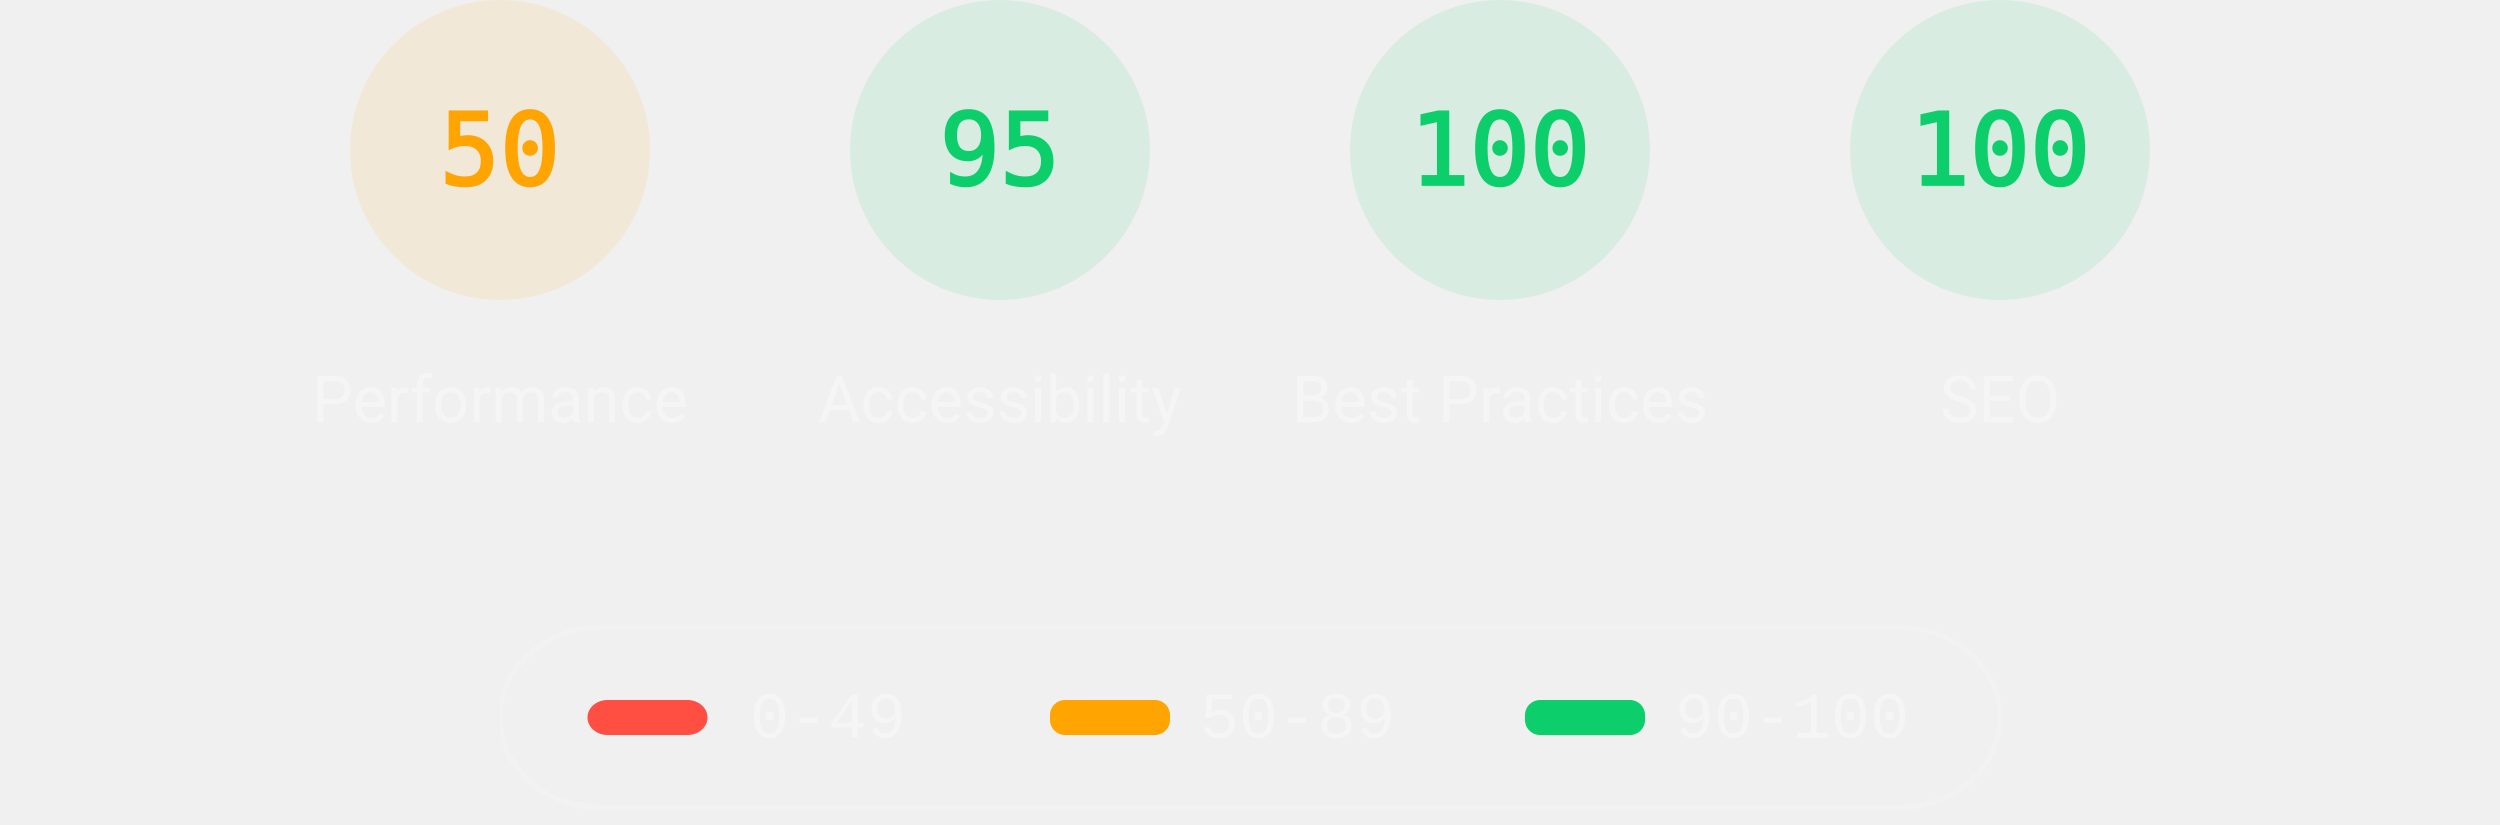
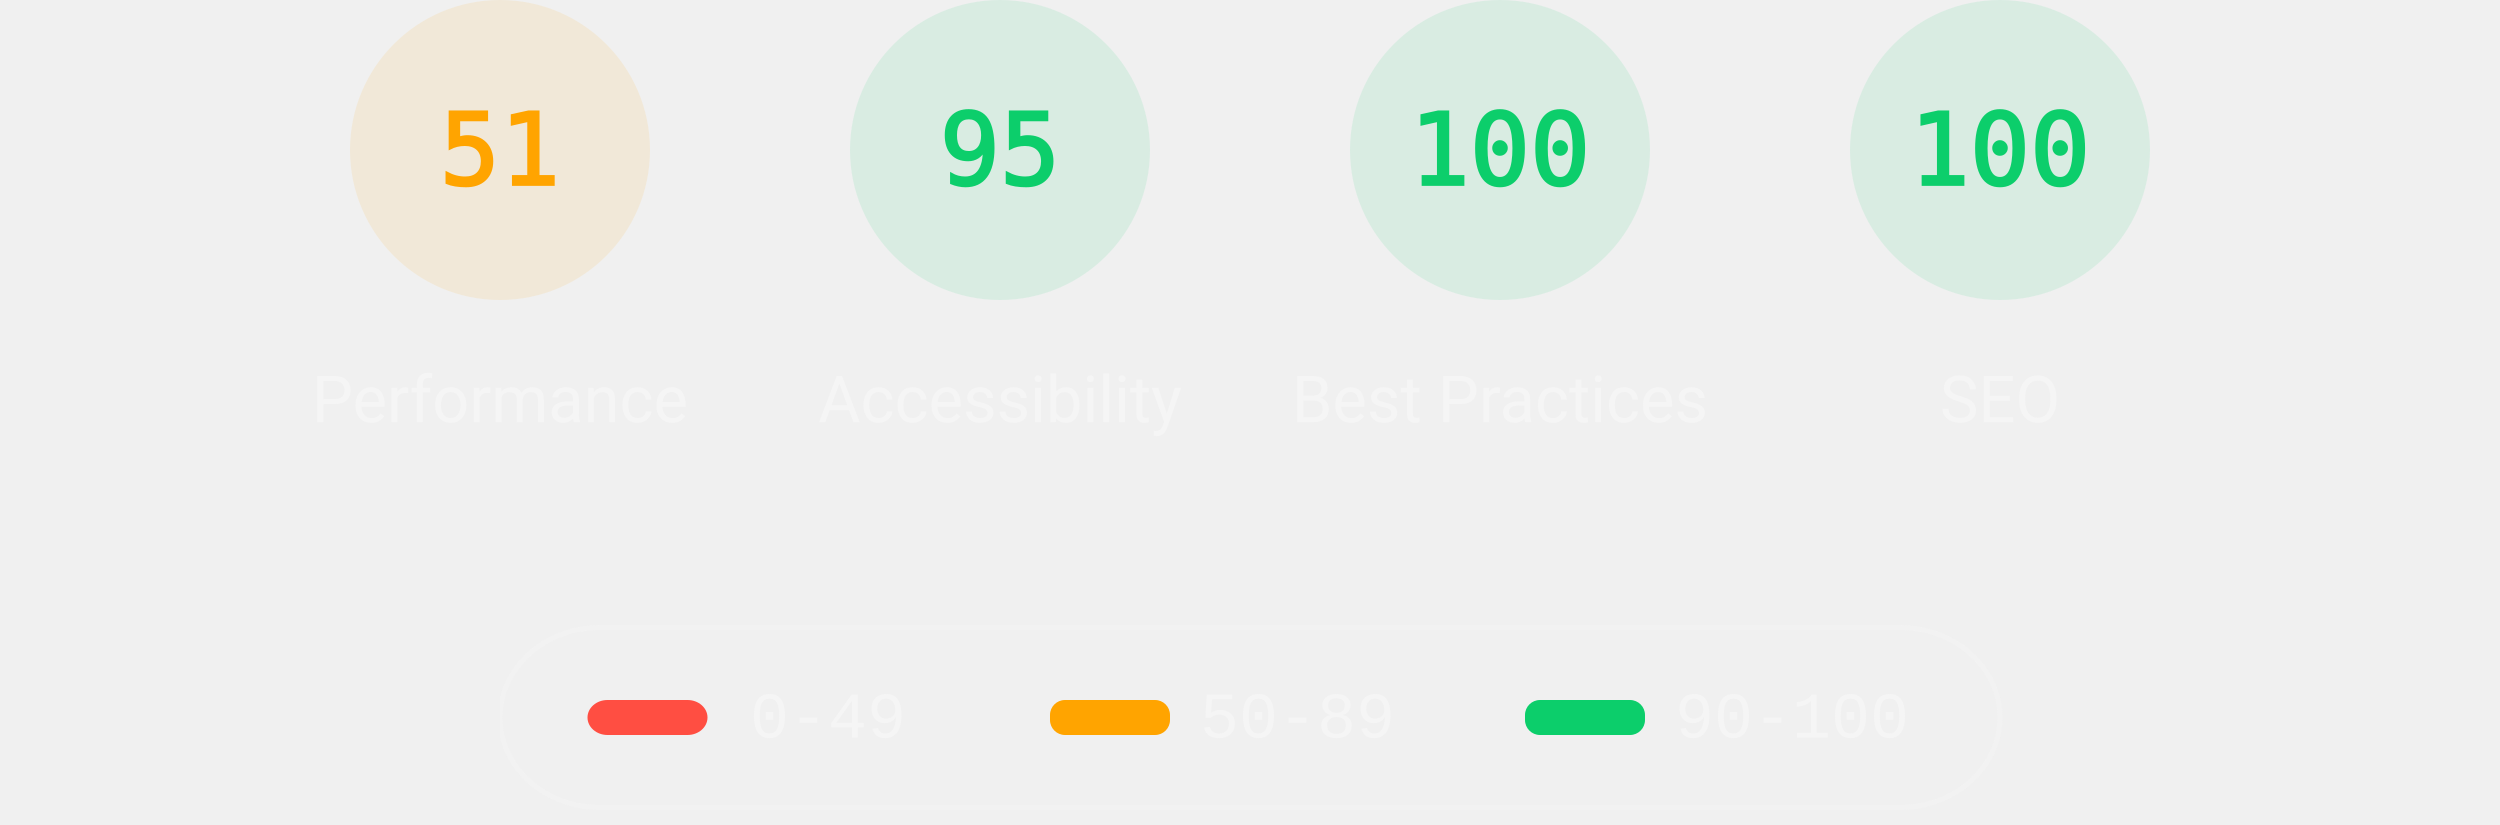
<svg xmlns="http://www.w3.org/2000/svg" class="theme--dark" fill="none" width="1000" height="330">
  <style>
			.gauge-base {
				opacity: 0.1
			}

			.gauge-arc {
				fill: none;
				animation-delay: 250ms;
				stroke-linecap: round;
				transform: rotate(-90deg);
				transform-origin: 100px 60px;
				animation: load-gauge 1s ease forwards
			}

			.guage-text {
				font-size: 40px;
				font-family: monospace;
				text-align: center
			}

			.guage-red {
				color: #ff4e42;
				fill: #ff4e42;
				stroke: #ff4e42
			}
			.guage-orange {
				color: #ffa400;
				fill: #ffa400;
				stroke: #ffa400
			}
			.guage-green {
				color: #0cce6b;
				fill: #0cce6b;
				stroke: #0cce6b
			}
			.theme--agnostic .guage-undefined {
				color: #5c5c5c;
				fill: #5c5c5c;
				stroke: #5c5c5c
			}
			.theme--light .guage-undefined {
				color: #1e1e1e;
				fill: #1e1e1e;
				stroke: #1e1e1e
			}
			.theme--dark .guage-undefined {
				color: #f5f5f5;
				fill: #f5f5f5;
				stroke: #f5f5f5
			}

			.guage-title {
				stroke: none;
				font-size: 26px;
				line-height: 26px;
				font-family: Roboto, Halvetica, Arial, sans-serif
			}
			.metric.guage-title {
				font-family: 'Courier New', Courier, monospace
			}
			.theme--agnostic .guage-title {
				color: #737373;
				fill: #737373
			}
			.theme--light .guage-title {
				color: #212121;
				fill: #212121
			}
			.theme--dark .guage-title {
				color: #f5f5f5;
				fill: #f5f5f5
			}

			@keyframes load-gauge {
				from {
					stroke-dasharray: 0 352.858
				}
			}
			.lh-gauge--pwa__disc {
				fill: #e0e0e0
			}
			.lh-gauge--pwa__logo {
				position: relative;
				fill: #b0b0b0
			}
			.lh-gauge--pwa__invisible {
				display: none
			}
			.lh-gauge--pwa__visible {
				display: inline
			}
			.guage-invisible {
				display: none
			}
			.lh-gauge--pwa__logo--primary-color {
				fill: #304ffe
			}
			.theme--agnostic .lh-gauge--pwa__logo--secondary-color {
				fill: #787878
			}
			.theme--light .lh-gauge--pwa__logo--secondary-color {
				fill: #3d3d3d
			}
			.theme--dark .lh-gauge--pwa__logo--secondary-color {
				fill: #d8b6b6
			}
			.theme--light #svg_2 {
				stroke: #00000022
			}
			.theme--agnostic #svg_2 {
				stroke: #616161
			}
			.theme--light #svg_2 {
				stroke: #00000022
			}
			.theme--dark #svg_2 {
				stroke: #f5f5f566
			}
		</style>
  <svg class="guage-div guage-perf guage-orange" viewBox="0 0 200 200" width="200" height="200" x="100" y="0">
    <circle class="gauge-base" r="56" cx="100" cy="60" stroke-width="8" />
-     <circle class="gauge-arc guage-arc-1" r="56" cx="100" cy="60" stroke-width="8" style="stroke-dasharray: 175.929, 351.858;" />
-     <text class="guage-text" x="100px" y="60px" alignment-baseline="central" dominant-baseline="central" text-anchor="middle">50</text>
+     <circle class="gauge-arc guage-arc-1" r="56" cx="100" cy="60" stroke-width="8" style="stroke-dasharray: 179.448, 351.858;" />
+     <text class="guage-text" x="100px" y="60px" alignment-baseline="central" dominant-baseline="central" text-anchor="middle">51</text>
    <text class="guage-title" x="100px" y="160px" alignment-baseline="central" dominant-baseline="central" text-anchor="middle">Performance</text>
  </svg>
  <svg class="guage-div guage-acc guage-green" viewBox="0 0 200 200" width="200" height="200" x="300" y="0">
    <circle class="gauge-base" r="56" cx="100" cy="60" stroke-width="8" />
    <circle class="gauge-arc guage-arc-2" r="56" cx="100" cy="60" stroke-width="8" style="stroke-dasharray: 334.265, 351.858;" />
    <text class="guage-text" x="100px" y="60px" alignment-baseline="central" dominant-baseline="central" text-anchor="middle">95</text>
    <text class="guage-title" x="100px" y="160px" alignment-baseline="central" dominant-baseline="central" text-anchor="middle">Accessibility</text>
  </svg>
  <svg class="guage-div guage-best guage-green" viewBox="0 0 200 200" width="200" height="200" x="500" y="0">
    <circle class="gauge-base" r="56" cx="100" cy="60" stroke-width="8" />
    <circle class="gauge-arc guage-arc-3" r="56" cx="100" cy="60" stroke-width="8" style="stroke-dasharray: 351.858, 351.858;" />
    <text class="guage-text" x="100px" y="60px" alignment-baseline="central" dominant-baseline="central" text-anchor="middle">100</text>
    <text class="guage-title" x="100px" y="160px" alignment-baseline="central" dominant-baseline="central" text-anchor="middle">Best Practices</text>
  </svg>
  <svg class="guage-div guage-seo guage-green" viewBox="0 0 200 200" width="200" height="200" x="700" y="0">
    <circle class="gauge-base" r="56" cx="100" cy="60" stroke-width="8" />
    <circle class="gauge-arc guage-arc-4" r="56" cx="100" cy="60" stroke-width="8" style="stroke-dasharray: 351.858, 351.858;" />
    <text class="guage-text" x="100px" y="60px" alignment-baseline="central" dominant-baseline="central" text-anchor="middle">100</text>
    <text class="guage-title" x="100px" y="160px" alignment-baseline="central" dominant-baseline="central" text-anchor="middle">SEO</text>
  </svg>
  <svg class="guage-div guage-pwa guage-invisible" viewBox="0 0 200 200" width="200" height="200" x="900" y="0">
    <svg viewBox="0 0 60 60" width="112" height="112" x="44" y="4">
      <defs>
        <linearGradient id="lh-gauge--pwa__check-circle__gradient-0" x1="50%" y1="0%" x2="50%" y2="100%">
          <stop stop-color="#00C852" offset="0%" />
          <stop stop-color="#009688" offset="100%" />
        </linearGradient>
        <linearGradient id="lh-gauge--pwa__installable__shadow-gradient-0" x1="76.056%" x2="24.111%" y1="82.995%" y2="24.735%">
          <stop stop-color="#A5D6A7" offset="0%" />
          <stop stop-color="#80CBC4" offset="100%" />
        </linearGradient>
        <linearGradient id="lh-gauge--pwa__fast-reliable__shadow-gradient-0" x1="76.056%" y1="82.995%" x2="25.678%" y2="26.493%">
          <stop stop-color="#64B5F6" offset="0%" />
          <stop stop-color="#2979FF" offset="100%" />
        </linearGradient>
        <g id="lh-gauge--pwa__fast-reliable-badge-0">
          <circle fill="#FFFFFF" cx="10" cy="10" r="10" />
          <path fill="#304FFE" d="M10 3.58l5.25 2.34v3.5c0 3.23-2.24 6.26-5.25 7-3.01-.74-5.25-3.77-5.25-7v-3.5L10 3.58zm-.47 10.74l2.76-4.83.03-.07c.04-.08 0-.24-.22-.24h-1.64l.47-3.26h-.47l-2.7 4.77c-.02.01.05-.1-.04.05-.09.16-.1.31.18.31h1.63l-.47 3.27h.47z" />
        </g>
        <g id="lh-gauge--pwa__installable-badge-0">
          <circle fill="#FFFFFF" cx="10" cy="10" r="10" />
          <path fill="#009688" d="M10 4.167A5.835 5.835 0 0 0 4.167 10 5.835 5.835 0 0 0 10 15.833 5.835 5.835 0 0 0 15.833 10 5.835 5.835 0 0 0 10 4.167zm2.917 6.416h-2.334v2.334H9.417v-2.334H7.083V9.417h2.334V7.083h1.166v2.334h2.334v1.166z" />
        </g>
      </defs>
      <g stroke="none" fill-rule="nonzero">
        <circle class="lh-gauge--pwa__disc" cx="30" cy="30" r="30" />
        <g class="lh-gauge--pwa__logo">
          <path d="M35.66 19.39l.7-1.75h2L37.4 15 38.6 12l3.4 9h-2.51l-.58-1.61z" />
          <path d="M33.52 21l3.65-9h-2.42l-2.5 5.82L30.5 12h-1.86l-1.9 5.82-1.35-2.65-1.21 3.72L25.4 21h2.38l1.72-5.2 1.64 5.2z" />
          <path fill-rule="nonzero" d="M20.3 17.91h1.48c.45 0 .85-.05 1.2-.15l.39-1.18 1.07-3.3a2.64 2.64 0 0 0-.28-.37c-.55-.6-1.36-.91-2.42-.91H18v9h2.3V17.9zm1.96-3.84c.22.22.33.5.33.87 0 .36-.1.65-.29.87-.2.23-.59.35-1.15.35h-.86v-2.41h.87c.52 0 .89.1 1.1.32z" />
        </g>
        <rect class="lh-gauge--pwa__component lh-gauge--pwa__na-line lh-gauge--pwa__invisible" fill="#FFFFFF" x="20" y="32" width="20" height="4" rx="2" />
        <g class="lh-gauge--pwa__component lh-gauge--pwa__fast-reliable-badge lh-gauge--pwa__invisible" transform="translate(20, 29)">
          <path fill="url(#lh-gauge--pwa__fast-reliable__shadow-gradient-0)" d="M33.63 19.49A30 30 0 0 1 16.2 30.36L3 17.14 17.14 3l16.49 16.49z" />
          <use href="#lh-gauge--pwa__fast-reliable-badge-0" />
        </g>
        <g class="lh-gauge--pwa__component lh-gauge--pwa__installable-badge lh-gauge--pwa__invisible" transform="translate(20, 29)">
          <path fill="url(#lh-gauge--pwa__installable__shadow-gradient-0)" d="M33.629 19.487c-4.272 5.453-10.391 9.39-17.415 10.869L3 17.142 17.142 3 33.63 19.487z" />
          <use href="#lh-gauge--pwa__installable-badge-0" />
        </g>
        <g class="lh-gauge--pwa__component lh-gauge--pwa__fast-reliable-installable-badges lh-gauge--pwa__invisible">
          <g transform="translate(8, 29)">
            <path fill="url(#lh-gauge--pwa__fast-reliable__shadow-gradient-0)" d="M16.321 30.463L3 17.143 17.142 3l22.365 22.365A29.864 29.864 0 0 1 22 31c-1.942 0-3.84-.184-5.679-.537z" />
            <use href="#lh-gauge--pwa__fast-reliable-badge-0" />
          </g>
          <g transform="translate(32, 29)">
            <path fill="url(#lh-gauge--pwa__installable__shadow-gradient-0)" d="M25.982 11.84a30.107 30.107 0 0 1-13.08 15.203L3 17.143 17.142 3l8.84 8.84z" />
            <use href="#lh-gauge--pwa__installable-badge-0" />
          </g>
        </g>
        <g class="lh-gauge--pwa__component lh-gauge--pwa__check-circle lh-gauge--pwa__invisible" transform="translate(18, 28)">
          <circle fill="#FFFFFF" cx="12" cy="12" r="12" />
          <path fill="url(#lh-gauge--pwa__check-circle__gradient-0)" d="M12 2a10 10 0 1 0 0 20 10 10 0 0 0 0-20zm-2 15l-5-5 1.41-1.41L10 14.17l7.59-7.59L19 8l-9 9z" />
        </g>
      </g>
    </svg>
    <text class="guage-title" y="160px" alignment-baseline="central" dominant-baseline="central" text-anchor="middle">
      <tspan x="100px" dy="-6px">Progressive</tspan>
      <tspan x="100px" dy="30px">Web App</tspan>
    </text>
  </svg>
  <svg width="604" height="76" x="200" y="250">
    <g>
      <rect fill="none" id="canvas_background" height="80" width="604" y="-1" x="-1" />
      <g display="none" overflow="visible" y="0" x="0" height="100%" width="100%" id="canvasGrid">
        <rect fill="url(#gridpattern)" stroke-width="0" y="0" x="0" height="100%" width="100%" />
      </g>
    </g>
    <g>
      <rect fill-opacity="0" stroke-width="2" rx="40" id="svg_2" height="72" width="600" y="1" x="0" fill="#000000" />
      <rect stroke="#000" rx="8" id="svg_3" height="14" width="48" y="30" x="35" stroke-opacity="null" stroke-width="0" fill="#ff4e42" />
      <rect stroke="#000" rx="6" id="svg_4" height="14" width="48" y="30" x="220" stroke-opacity="null" stroke-width="0" fill="#ffa400" />
      <rect stroke="#000" rx="6" id="svg_5" height="14" width="48" y="30" x="410" stroke-opacity="null" stroke-width="0" fill="#0cce6b" />
      <text class="metric guage-title" xml:space="preserve" text-anchor="start" font-size="26" id="svg_6" y="45" x="100" stroke-opacity="null" stroke-width="0" stroke="#000">0-49</text>
      <text class="metric guage-title" xml:space="preserve" text-anchor="start" font-size="26" id="svg_7" y="45" x="280" stroke-opacity="null" stroke-width="0" stroke="#000">50-89</text>
      <text class="metric guage-title" xml:space="preserve" text-anchor="start" font-size="26" id="svg_8" y="45" x="470" stroke-opacity="null" stroke-width="0" stroke="#000">90-100</text>
    </g>
  </svg>
</svg>
